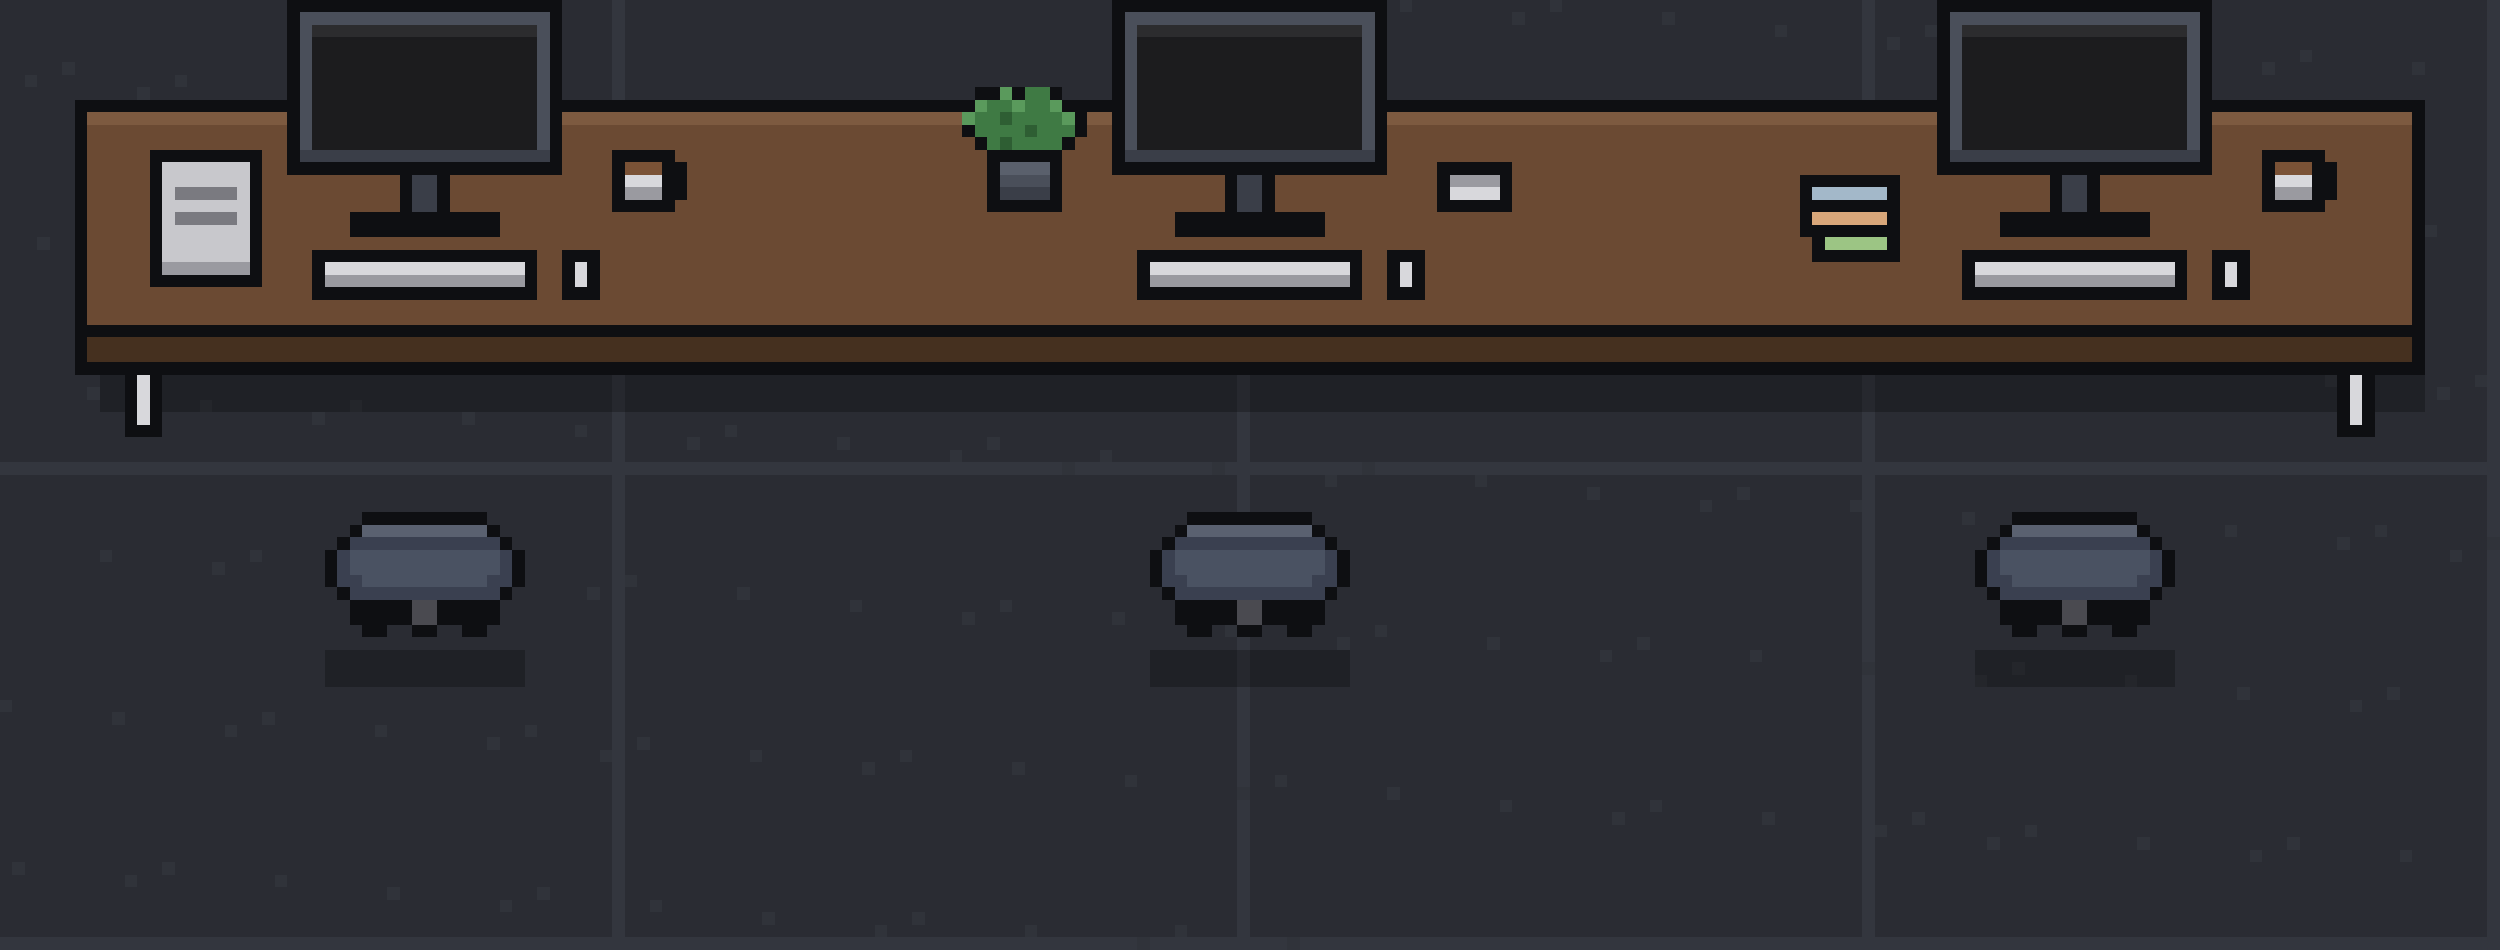
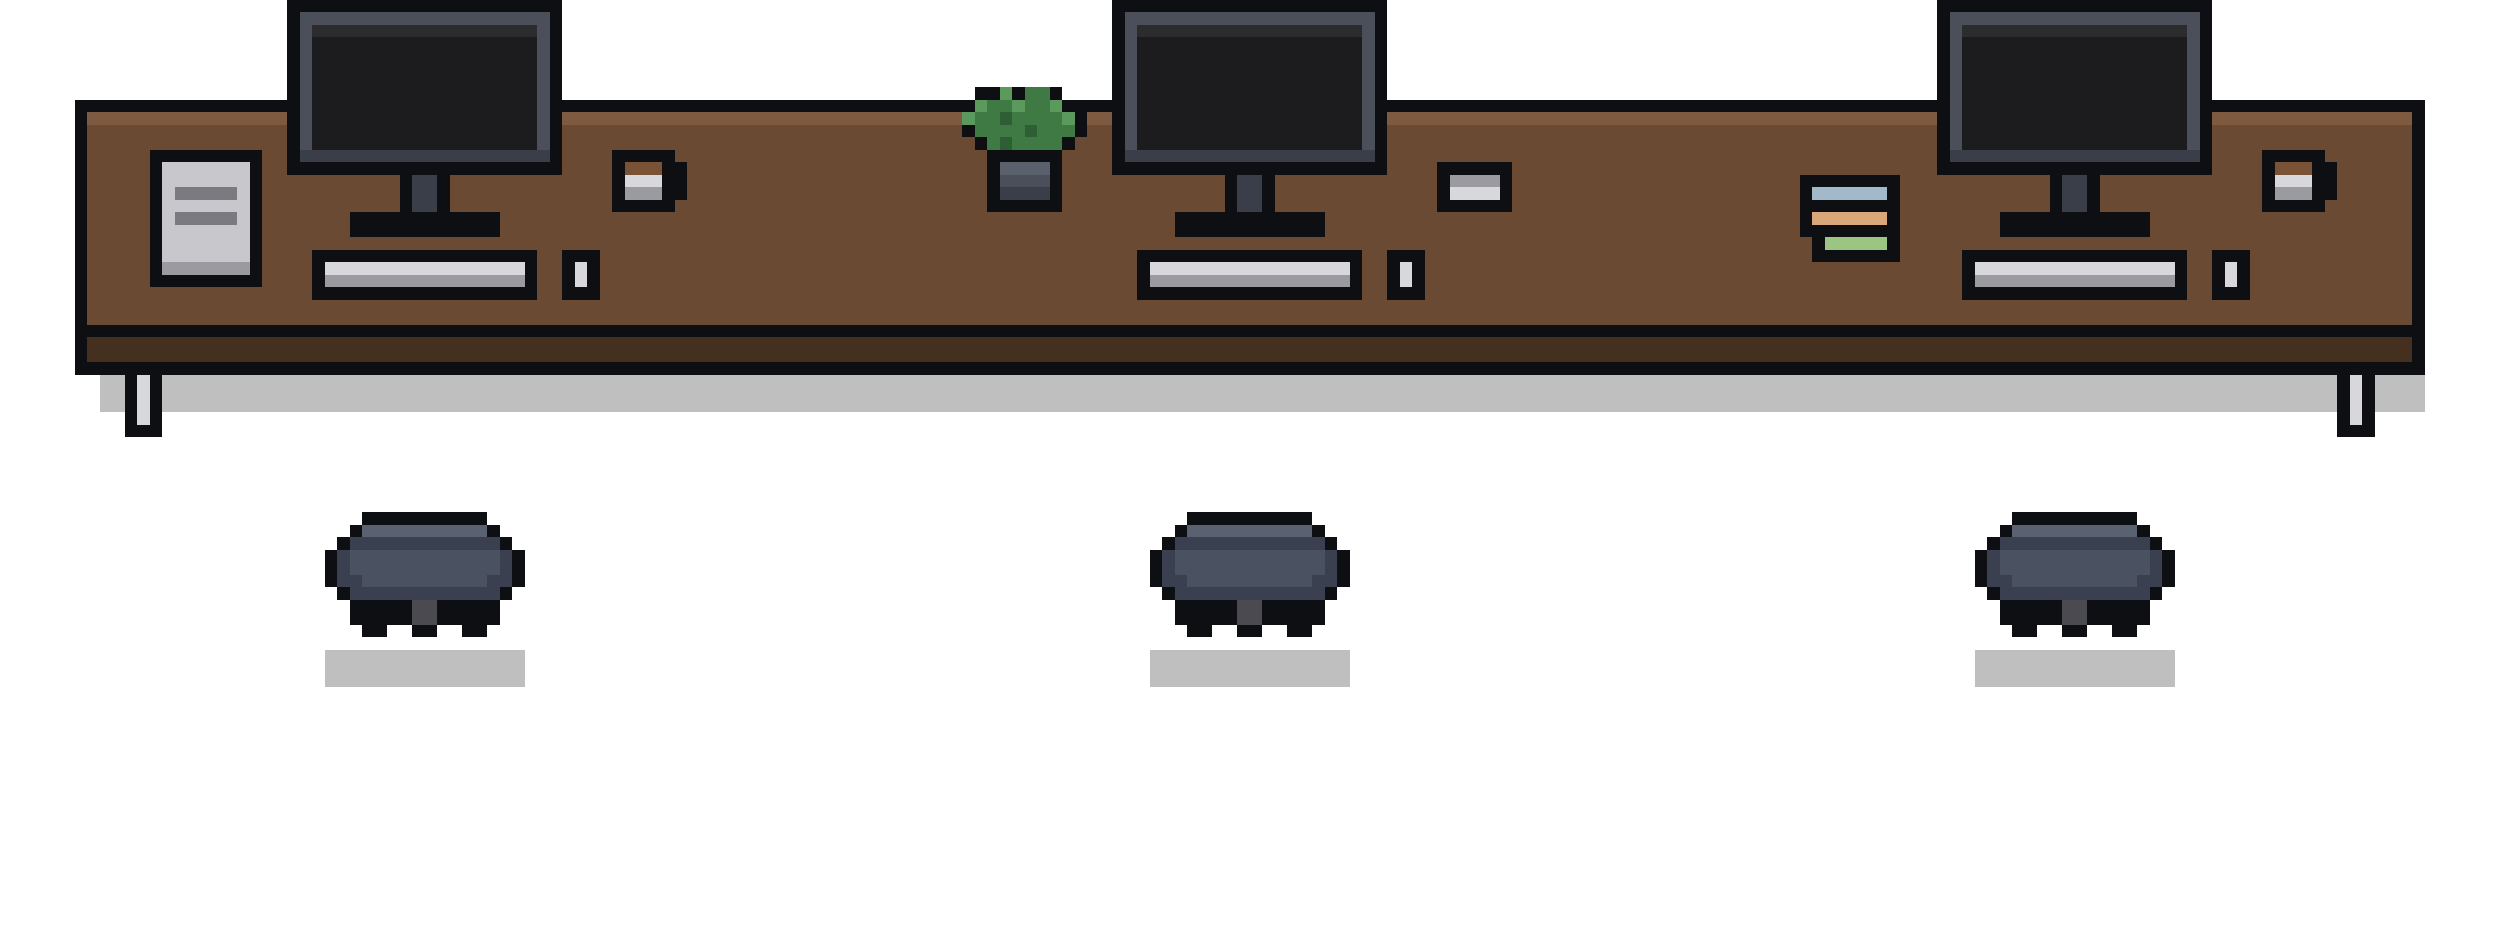
<svg xmlns="http://www.w3.org/2000/svg" viewBox="0 0 200 76" width="400" height="152" shape-rendering="crispEdges">
-   <rect x="0" y="0" width="200" height="76" fill="#2a2c33" />
-   <rect x="0" y="37" width="200" height="1" fill="#33363e" />
-   <rect x="0" y="75" width="200" height="1" fill="#33363e" />
-   <rect x="49" y="0" width="1" height="76" fill="#33363e" />
-   <rect x="99" y="0" width="1" height="76" fill="#33363e" />
-   <rect x="149" y="0" width="1" height="76" fill="#33363e" />
-   <rect x="199" y="0" width="1" height="76" fill="#33363e" />
-   <rect x="11" y="7" width="1" height="1" fill="#30333a" />
-   <rect x="48" y="60" width="1" height="1" fill="#30333a" />
-   <rect x="85" y="37" width="1" height="1" fill="#30333a" />
-   <rect x="122" y="14" width="1" height="1" fill="#30333a" />
-   <rect x="159" y="67" width="1" height="1" fill="#30333a" />
-   <rect x="196" y="44" width="1" height="1" fill="#30333a" />
-   <rect x="33" y="21" width="1" height="1" fill="#30333a" />
-   <rect x="70" y="74" width="1" height="1" fill="#30333a" />
-   <rect x="107" y="51" width="1" height="1" fill="#30333a" />
-   <rect x="144" y="28" width="1" height="1" fill="#30333a" />
-   <rect x="181" y="5" width="1" height="1" fill="#30333a" />
-   <rect x="18" y="58" width="1" height="1" fill="#30333a" />
-   <rect x="55" y="35" width="1" height="1" fill="#30333a" />
-   <rect x="92" y="12" width="1" height="1" fill="#30333a" />
-   <rect x="129" y="65" width="1" height="1" fill="#30333a" />
-   <rect x="166" y="42" width="1" height="1" fill="#30333a" />
-   <rect x="3" y="19" width="1" height="1" fill="#30333a" />
-   <rect x="40" y="72" width="1" height="1" fill="#30333a" />
-   <rect x="77" y="49" width="1" height="1" fill="#30333a" />
-   <rect x="114" y="26" width="1" height="1" fill="#30333a" />
-   <rect x="151" y="3" width="1" height="1" fill="#30333a" />
-   <rect x="188" y="56" width="1" height="1" fill="#30333a" />
-   <rect x="25" y="33" width="1" height="1" fill="#30333a" />
-   <rect x="62" y="10" width="1" height="1" fill="#30333a" />
-   <rect x="99" y="63" width="1" height="1" fill="#30333a" />
-   <rect x="136" y="40" width="1" height="1" fill="#30333a" />
-   <rect x="173" y="17" width="1" height="1" fill="#30333a" />
-   <rect x="10" y="70" width="1" height="1" fill="#30333a" />
-   <rect x="47" y="47" width="1" height="1" fill="#30333a" />
-   <rect x="84" y="24" width="1" height="1" fill="#30333a" />
-   <rect x="121" y="1" width="1" height="1" fill="#30333a" />
-   <rect x="158" y="54" width="1" height="1" fill="#30333a" />
-   <rect x="195" y="31" width="1" height="1" fill="#30333a" />
-   <rect x="32" y="8" width="1" height="1" fill="#30333a" />
-   <rect x="69" y="61" width="1" height="1" fill="#30333a" />
-   <rect x="106" y="38" width="1" height="1" fill="#30333a" />
-   <rect x="143" y="15" width="1" height="1" fill="#30333a" />
-   <rect x="180" y="68" width="1" height="1" fill="#30333a" />
-   <rect x="17" y="45" width="1" height="1" fill="#30333a" />
-   <rect x="54" y="22" width="1" height="1" fill="#30333a" />
-   <rect x="91" y="75" width="1" height="1" fill="#30333a" />
-   <rect x="128" y="52" width="1" height="1" fill="#30333a" />
-   <rect x="165" y="29" width="1" height="1" fill="#30333a" />
-   <rect x="2" y="6" width="1" height="1" fill="#30333a" />
-   <rect x="39" y="59" width="1" height="1" fill="#30333a" />
-   <rect x="76" y="36" width="1" height="1" fill="#30333a" />
-   <rect x="113" y="13" width="1" height="1" fill="#30333a" />
-   <rect x="150" y="66" width="1" height="1" fill="#30333a" />
-   <rect x="187" y="43" width="1" height="1" fill="#30333a" />
-   <rect x="24" y="20" width="1" height="1" fill="#30333a" />
-   <rect x="61" y="73" width="1" height="1" fill="#30333a" />
-   <rect x="98" y="50" width="1" height="1" fill="#30333a" />
-   <rect x="135" y="27" width="1" height="1" fill="#30333a" />
-   <rect x="172" y="4" width="1" height="1" fill="#30333a" />
-   <rect x="9" y="57" width="1" height="1" fill="#30333a" />
-   <rect x="46" y="34" width="1" height="1" fill="#30333a" />
-   <rect x="83" y="11" width="1" height="1" fill="#30333a" />
-   <rect x="120" y="64" width="1" height="1" fill="#30333a" />
-   <rect x="157" y="41" width="1" height="1" fill="#30333a" />
-   <rect x="194" y="18" width="1" height="1" fill="#30333a" />
-   <rect x="31" y="71" width="1" height="1" fill="#30333a" />
-   <rect x="68" y="48" width="1" height="1" fill="#30333a" />
-   <rect x="105" y="25" width="1" height="1" fill="#30333a" />
-   <rect x="142" y="2" width="1" height="1" fill="#30333a" />
-   <rect x="179" y="55" width="1" height="1" fill="#30333a" />
-   <rect x="16" y="32" width="1" height="1" fill="#30333a" />
-   <rect x="53" y="9" width="1" height="1" fill="#30333a" />
-   <rect x="90" y="62" width="1" height="1" fill="#30333a" />
-   <rect x="127" y="39" width="1" height="1" fill="#30333a" />
-   <rect x="164" y="16" width="1" height="1" fill="#30333a" />
-   <rect x="1" y="69" width="1" height="1" fill="#30333a" />
-   <rect x="38" y="46" width="1" height="1" fill="#30333a" />
-   <rect x="75" y="23" width="1" height="1" fill="#30333a" />
-   <rect x="112" y="0" width="1" height="1" fill="#30333a" />
-   <rect x="149" y="53" width="1" height="1" fill="#30333a" />
-   <rect x="186" y="30" width="1" height="1" fill="#30333a" />
-   <rect x="23" y="7" width="1" height="1" fill="#30333a" />
-   <rect x="60" y="60" width="1" height="1" fill="#30333a" />
-   <rect x="97" y="37" width="1" height="1" fill="#30333a" />
-   <rect x="134" y="14" width="1" height="1" fill="#30333a" />
-   <rect x="171" y="67" width="1" height="1" fill="#30333a" />
-   <rect x="8" y="44" width="1" height="1" fill="#30333a" />
-   <rect x="45" y="21" width="1" height="1" fill="#30333a" />
-   <rect x="82" y="74" width="1" height="1" fill="#30333a" />
-   <rect x="119" y="51" width="1" height="1" fill="#30333a" />
-   <rect x="156" y="28" width="1" height="1" fill="#30333a" />
-   <rect x="193" y="5" width="1" height="1" fill="#30333a" />
-   <rect x="30" y="58" width="1" height="1" fill="#30333a" />
-   <rect x="67" y="35" width="1" height="1" fill="#30333a" />
-   <rect x="104" y="12" width="1" height="1" fill="#30333a" />
-   <rect x="141" y="65" width="1" height="1" fill="#30333a" />
-   <rect x="178" y="42" width="1" height="1" fill="#30333a" />
-   <rect x="15" y="19" width="1" height="1" fill="#30333a" />
-   <rect x="52" y="72" width="1" height="1" fill="#30333a" />
-   <rect x="89" y="49" width="1" height="1" fill="#30333a" />
-   <rect x="126" y="26" width="1" height="1" fill="#30333a" />
-   <rect x="163" y="3" width="1" height="1" fill="#30333a" />
-   <rect x="0" y="56" width="1" height="1" fill="#30333a" />
-   <rect x="37" y="33" width="1" height="1" fill="#30333a" />
-   <rect x="74" y="10" width="1" height="1" fill="#30333a" />
-   <rect x="111" y="63" width="1" height="1" fill="#30333a" />
-   <rect x="148" y="40" width="1" height="1" fill="#30333a" />
-   <rect x="185" y="17" width="1" height="1" fill="#30333a" />
-   <rect x="22" y="70" width="1" height="1" fill="#30333a" />
-   <rect x="59" y="47" width="1" height="1" fill="#30333a" />
-   <rect x="96" y="24" width="1" height="1" fill="#30333a" />
-   <rect x="133" y="1" width="1" height="1" fill="#30333a" />
-   <rect x="170" y="54" width="1" height="1" fill="#30333a" />
-   <rect x="7" y="31" width="1" height="1" fill="#30333a" />
-   <rect x="44" y="8" width="1" height="1" fill="#30333a" />
-   <rect x="81" y="61" width="1" height="1" fill="#30333a" />
-   <rect x="118" y="38" width="1" height="1" fill="#30333a" />
-   <rect x="155" y="15" width="1" height="1" fill="#30333a" />
-   <rect x="192" y="68" width="1" height="1" fill="#30333a" />
-   <rect x="29" y="45" width="1" height="1" fill="#30333a" />
-   <rect x="66" y="22" width="1" height="1" fill="#30333a" />
-   <rect x="103" y="75" width="1" height="1" fill="#30333a" />
-   <rect x="140" y="52" width="1" height="1" fill="#30333a" />
-   <rect x="177" y="29" width="1" height="1" fill="#30333a" />
-   <rect x="14" y="6" width="1" height="1" fill="#30333a" />
-   <rect x="51" y="59" width="1" height="1" fill="#30333a" />
-   <rect x="88" y="36" width="1" height="1" fill="#30333a" />
-   <rect x="125" y="13" width="1" height="1" fill="#30333a" />
-   <rect x="162" y="66" width="1" height="1" fill="#30333a" />
-   <rect x="199" y="43" width="1" height="1" fill="#30333a" />
-   <rect x="36" y="20" width="1" height="1" fill="#30333a" />
-   <rect x="73" y="73" width="1" height="1" fill="#30333a" />
-   <rect x="110" y="50" width="1" height="1" fill="#30333a" />
-   <rect x="147" y="27" width="1" height="1" fill="#30333a" />
-   <rect x="184" y="4" width="1" height="1" fill="#30333a" />
-   <rect x="21" y="57" width="1" height="1" fill="#30333a" />
-   <rect x="58" y="34" width="1" height="1" fill="#30333a" />
-   <rect x="95" y="11" width="1" height="1" fill="#30333a" />
-   <rect x="132" y="64" width="1" height="1" fill="#30333a" />
-   <rect x="169" y="41" width="1" height="1" fill="#30333a" />
-   <rect x="6" y="18" width="1" height="1" fill="#30333a" />
-   <rect x="43" y="71" width="1" height="1" fill="#30333a" />
-   <rect x="80" y="48" width="1" height="1" fill="#30333a" />
-   <rect x="117" y="25" width="1" height="1" fill="#30333a" />
-   <rect x="154" y="2" width="1" height="1" fill="#30333a" />
-   <rect x="191" y="55" width="1" height="1" fill="#30333a" />
-   <rect x="28" y="32" width="1" height="1" fill="#30333a" />
-   <rect x="65" y="9" width="1" height="1" fill="#30333a" />
-   <rect x="102" y="62" width="1" height="1" fill="#30333a" />
-   <rect x="139" y="39" width="1" height="1" fill="#30333a" />
-   <rect x="176" y="16" width="1" height="1" fill="#30333a" />
-   <rect x="13" y="69" width="1" height="1" fill="#30333a" />
-   <rect x="50" y="46" width="1" height="1" fill="#30333a" />
-   <rect x="87" y="23" width="1" height="1" fill="#30333a" />
-   <rect x="124" y="0" width="1" height="1" fill="#30333a" />
-   <rect x="161" y="53" width="1" height="1" fill="#30333a" />
-   <rect x="198" y="30" width="1" height="1" fill="#30333a" />
-   <rect x="35" y="7" width="1" height="1" fill="#30333a" />
-   <rect x="72" y="60" width="1" height="1" fill="#30333a" />
-   <rect x="109" y="37" width="1" height="1" fill="#30333a" />
-   <rect x="146" y="14" width="1" height="1" fill="#30333a" />
-   <rect x="183" y="67" width="1" height="1" fill="#30333a" />
-   <rect x="20" y="44" width="1" height="1" fill="#30333a" />
-   <rect x="57" y="21" width="1" height="1" fill="#30333a" />
-   <rect x="94" y="74" width="1" height="1" fill="#30333a" />
-   <rect x="131" y="51" width="1" height="1" fill="#30333a" />
-   <rect x="168" y="28" width="1" height="1" fill="#30333a" />
-   <rect x="5" y="5" width="1" height="1" fill="#30333a" />
-   <rect x="42" y="58" width="1" height="1" fill="#30333a" />
-   <rect x="79" y="35" width="1" height="1" fill="#30333a" />
-   <rect x="116" y="12" width="1" height="1" fill="#30333a" />
-   <rect x="153" y="65" width="1" height="1" fill="#30333a" />
-   <rect x="190" y="42" width="1" height="1" fill="#30333a" />
-   <rect x="27" y="19" width="1" height="1" fill="#30333a" />
  <rect x="8" y="30" width="186" height="3" fill="#00000040" />
  <rect x="6" y="8" width="188" height="20" fill="#0e0f12" />
  <rect x="7" y="9" width="186" height="18" fill="#6b4a33" />
  <rect x="7" y="9" width="186" height="1" fill="#7d5a40" />
  <rect x="6" y="26" width="188" height="4" fill="#0e0f12" />
  <rect x="7" y="27" width="186" height="2" fill="#45301f" />
  <rect x="10" y="29" width="3" height="6" fill="#0e0f12" />
  <rect x="11" y="30" width="1" height="4" fill="#d8d8dc" />
  <rect x="187" y="29" width="3" height="6" fill="#0e0f12" />
  <rect x="188" y="30" width="1" height="4" fill="#d8d8dc" />
  <rect x="23" y="0" width="22" height="14" fill="#0e0f12" />
  <rect x="24" y="1" width="20" height="12" fill="#4a4f5a" />
  <rect x="24" y="12" width="20" height="1" fill="#3a3e48" />
  <rect x="25" y="2" width="18" height="10" fill="#1c1c1e" />
  <rect x="25" y="2" width="18" height="1" fill="#2c2c2e" />
  <rect x="32" y="13" width="4" height="5" fill="#0e0f12" />
  <rect x="33" y="14" width="2" height="3" fill="#3a3e48" />
  <rect x="28" y="17" width="12" height="2" fill="#0e0f12" />
  <rect x="25" y="20" width="18" height="4" fill="#0e0f12" />
  <rect x="26" y="21" width="16" height="2" fill="#d8d8dc" />
  <rect x="26" y="22" width="16" height="1" fill="#9a9aa0" />
  <rect x="45" y="20" width="3" height="4" fill="#0e0f12" />
  <rect x="46" y="21" width="1" height="2" fill="#d8d8dc" />
  <rect x="12" y="12" width="9" height="11" fill="#0e0f12" />
  <rect x="13" y="13" width="7" height="9" fill="#c8c8cc" />
  <rect x="13" y="21" width="7" height="1" fill="#9a9aa0" />
  <rect x="14" y="15" width="5" height="1" fill="#7a7a80" />
  <rect x="14" y="17" width="5" height="1" fill="#7a7a80" />
  <rect x="49" y="12" width="5" height="5" fill="#0e0f12" />
  <rect x="50" y="13" width="3" height="3" fill="#d8d8dc" />
  <rect x="50" y="15" width="3" height="1" fill="#9a9aa0" />
  <rect x="50" y="13" width="3" height="1" fill="#7a5236" />
  <rect x="54" y="13" width="1" height="3" fill="#0e0f12" />
  <rect x="26" y="52" width="16" height="3" fill="#00000040" />
  <rect x="29" y="41" width="1" height="1" fill="#0e0f12" />
  <rect x="30" y="41" width="1" height="1" fill="#0e0f12" />
  <rect x="31" y="41" width="1" height="1" fill="#0e0f12" />
  <rect x="32" y="41" width="1" height="1" fill="#0e0f12" />
  <rect x="33" y="41" width="1" height="1" fill="#0e0f12" />
  <rect x="34" y="41" width="1" height="1" fill="#0e0f12" />
  <rect x="35" y="41" width="1" height="1" fill="#0e0f12" />
  <rect x="36" y="41" width="1" height="1" fill="#0e0f12" />
  <rect x="37" y="41" width="1" height="1" fill="#0e0f12" />
  <rect x="38" y="41" width="1" height="1" fill="#0e0f12" />
  <rect x="28" y="42" width="1" height="1" fill="#0e0f12" />
  <rect x="29" y="42" width="1" height="1" fill="#5a6170" />
  <rect x="30" y="42" width="1" height="1" fill="#5a6170" />
  <rect x="31" y="42" width="1" height="1" fill="#5a6170" />
  <rect x="32" y="42" width="1" height="1" fill="#5a6170" />
  <rect x="33" y="42" width="1" height="1" fill="#5a6170" />
  <rect x="34" y="42" width="1" height="1" fill="#5a6170" />
  <rect x="35" y="42" width="1" height="1" fill="#5a6170" />
  <rect x="36" y="42" width="1" height="1" fill="#5a6170" />
  <rect x="37" y="42" width="1" height="1" fill="#5a6170" />
  <rect x="38" y="42" width="1" height="1" fill="#5a6170" />
  <rect x="39" y="42" width="1" height="1" fill="#0e0f12" />
  <rect x="27" y="43" width="1" height="1" fill="#0e0f12" />
  <rect x="28" y="43" width="1" height="1" fill="#3a4050" />
  <rect x="29" y="43" width="1" height="1" fill="#3a4050" />
  <rect x="30" y="43" width="1" height="1" fill="#3a4050" />
  <rect x="31" y="43" width="1" height="1" fill="#3a4050" />
  <rect x="32" y="43" width="1" height="1" fill="#3a4050" />
  <rect x="33" y="43" width="1" height="1" fill="#3a4050" />
  <rect x="34" y="43" width="1" height="1" fill="#3a4050" />
  <rect x="35" y="43" width="1" height="1" fill="#3a4050" />
  <rect x="36" y="43" width="1" height="1" fill="#3a4050" />
  <rect x="37" y="43" width="1" height="1" fill="#3a4050" />
  <rect x="38" y="43" width="1" height="1" fill="#3a4050" />
  <rect x="39" y="43" width="1" height="1" fill="#3a4050" />
  <rect x="40" y="43" width="1" height="1" fill="#0e0f12" />
  <rect x="26" y="44" width="1" height="1" fill="#0e0f12" />
  <rect x="27" y="44" width="1" height="1" fill="#3a4050" />
  <rect x="28" y="44" width="1" height="1" fill="#4a5262" />
  <rect x="29" y="44" width="1" height="1" fill="#4a5262" />
  <rect x="30" y="44" width="1" height="1" fill="#4a5262" />
  <rect x="31" y="44" width="1" height="1" fill="#4a5262" />
  <rect x="32" y="44" width="1" height="1" fill="#4a5262" />
  <rect x="33" y="44" width="1" height="1" fill="#4a5262" />
  <rect x="34" y="44" width="1" height="1" fill="#4a5262" />
  <rect x="35" y="44" width="1" height="1" fill="#4a5262" />
  <rect x="36" y="44" width="1" height="1" fill="#4a5262" />
  <rect x="37" y="44" width="1" height="1" fill="#4a5262" />
  <rect x="38" y="44" width="1" height="1" fill="#4a5262" />
  <rect x="39" y="44" width="1" height="1" fill="#4a5262" />
  <rect x="40" y="44" width="1" height="1" fill="#3a4050" />
  <rect x="41" y="44" width="1" height="1" fill="#0e0f12" />
  <rect x="26" y="45" width="1" height="1" fill="#0e0f12" />
  <rect x="27" y="45" width="1" height="1" fill="#3a4050" />
  <rect x="28" y="45" width="1" height="1" fill="#4a5262" />
  <rect x="29" y="45" width="1" height="1" fill="#4a5262" />
  <rect x="30" y="45" width="1" height="1" fill="#4a5262" />
  <rect x="31" y="45" width="1" height="1" fill="#4a5262" />
  <rect x="32" y="45" width="1" height="1" fill="#4a5262" />
  <rect x="33" y="45" width="1" height="1" fill="#4a5262" />
  <rect x="34" y="45" width="1" height="1" fill="#4a5262" />
  <rect x="35" y="45" width="1" height="1" fill="#4a5262" />
  <rect x="36" y="45" width="1" height="1" fill="#4a5262" />
  <rect x="37" y="45" width="1" height="1" fill="#4a5262" />
  <rect x="38" y="45" width="1" height="1" fill="#4a5262" />
  <rect x="39" y="45" width="1" height="1" fill="#4a5262" />
  <rect x="40" y="45" width="1" height="1" fill="#3a4050" />
  <rect x="41" y="45" width="1" height="1" fill="#0e0f12" />
  <rect x="26" y="46" width="1" height="1" fill="#0e0f12" />
  <rect x="27" y="46" width="1" height="1" fill="#3a4050" />
  <rect x="28" y="46" width="1" height="1" fill="#3a4050" />
  <rect x="29" y="46" width="1" height="1" fill="#4a5262" />
  <rect x="30" y="46" width="1" height="1" fill="#4a5262" />
  <rect x="31" y="46" width="1" height="1" fill="#4a5262" />
  <rect x="32" y="46" width="1" height="1" fill="#4a5262" />
  <rect x="33" y="46" width="1" height="1" fill="#4a5262" />
  <rect x="34" y="46" width="1" height="1" fill="#4a5262" />
  <rect x="35" y="46" width="1" height="1" fill="#4a5262" />
  <rect x="36" y="46" width="1" height="1" fill="#4a5262" />
  <rect x="37" y="46" width="1" height="1" fill="#4a5262" />
  <rect x="38" y="46" width="1" height="1" fill="#4a5262" />
  <rect x="39" y="46" width="1" height="1" fill="#3a4050" />
  <rect x="40" y="46" width="1" height="1" fill="#3a4050" />
  <rect x="41" y="46" width="1" height="1" fill="#0e0f12" />
  <rect x="27" y="47" width="1" height="1" fill="#0e0f12" />
  <rect x="28" y="47" width="1" height="1" fill="#3a4050" />
  <rect x="29" y="47" width="1" height="1" fill="#3a4050" />
  <rect x="30" y="47" width="1" height="1" fill="#3a4050" />
  <rect x="31" y="47" width="1" height="1" fill="#3a4050" />
  <rect x="32" y="47" width="1" height="1" fill="#3a4050" />
  <rect x="33" y="47" width="1" height="1" fill="#3a4050" />
  <rect x="34" y="47" width="1" height="1" fill="#3a4050" />
  <rect x="35" y="47" width="1" height="1" fill="#3a4050" />
  <rect x="36" y="47" width="1" height="1" fill="#3a4050" />
  <rect x="37" y="47" width="1" height="1" fill="#3a4050" />
  <rect x="38" y="47" width="1" height="1" fill="#3a4050" />
  <rect x="39" y="47" width="1" height="1" fill="#3a4050" />
  <rect x="40" y="47" width="1" height="1" fill="#0e0f12" />
  <rect x="28" y="48" width="1" height="1" fill="#0e0f12" />
  <rect x="29" y="48" width="1" height="1" fill="#0e0f12" />
  <rect x="30" y="48" width="1" height="1" fill="#0e0f12" />
  <rect x="31" y="48" width="1" height="1" fill="#0e0f12" />
  <rect x="32" y="48" width="1" height="1" fill="#0e0f12" />
  <rect x="33" y="48" width="1" height="1" fill="#4a4a50" />
  <rect x="34" y="48" width="1" height="1" fill="#4a4a50" />
  <rect x="35" y="48" width="1" height="1" fill="#0e0f12" />
  <rect x="36" y="48" width="1" height="1" fill="#0e0f12" />
  <rect x="37" y="48" width="1" height="1" fill="#0e0f12" />
  <rect x="38" y="48" width="1" height="1" fill="#0e0f12" />
  <rect x="39" y="48" width="1" height="1" fill="#0e0f12" />
  <rect x="28" y="49" width="1" height="1" fill="#0e0f12" />
  <rect x="29" y="49" width="1" height="1" fill="#0e0f12" />
  <rect x="30" y="49" width="1" height="1" fill="#0e0f12" />
  <rect x="31" y="49" width="1" height="1" fill="#0e0f12" />
  <rect x="32" y="49" width="1" height="1" fill="#0e0f12" />
  <rect x="33" y="49" width="1" height="1" fill="#4a4a50" />
  <rect x="34" y="49" width="1" height="1" fill="#4a4a50" />
  <rect x="35" y="49" width="1" height="1" fill="#0e0f12" />
  <rect x="36" y="49" width="1" height="1" fill="#0e0f12" />
  <rect x="37" y="49" width="1" height="1" fill="#0e0f12" />
  <rect x="38" y="49" width="1" height="1" fill="#0e0f12" />
  <rect x="39" y="49" width="1" height="1" fill="#0e0f12" />
  <rect x="29" y="50" width="1" height="1" fill="#0e0f12" />
  <rect x="30" y="50" width="1" height="1" fill="#0e0f12" />
  <rect x="33" y="50" width="1" height="1" fill="#0e0f12" />
  <rect x="34" y="50" width="1" height="1" fill="#0e0f12" />
  <rect x="37" y="50" width="1" height="1" fill="#0e0f12" />
  <rect x="38" y="50" width="1" height="1" fill="#0e0f12" />
  <rect x="89" y="0" width="22" height="14" fill="#0e0f12" />
  <rect x="90" y="1" width="20" height="12" fill="#4a4f5a" />
  <rect x="90" y="12" width="20" height="1" fill="#3a3e48" />
  <rect x="91" y="2" width="18" height="10" fill="#1c1c1e" />
  <rect x="91" y="2" width="18" height="1" fill="#2c2c2e" />
  <rect x="98" y="13" width="4" height="5" fill="#0e0f12" />
  <rect x="99" y="14" width="2" height="3" fill="#3a3e48" />
  <rect x="94" y="17" width="12" height="2" fill="#0e0f12" />
  <rect x="91" y="20" width="18" height="4" fill="#0e0f12" />
  <rect x="92" y="21" width="16" height="2" fill="#d8d8dc" />
  <rect x="92" y="22" width="16" height="1" fill="#9a9aa0" />
  <rect x="111" y="20" width="3" height="4" fill="#0e0f12" />
  <rect x="112" y="21" width="1" height="2" fill="#d8d8dc" />
  <rect x="78" y="7" width="1" height="1" fill="#0e0f12" />
  <rect x="79" y="7" width="1" height="1" fill="#0e0f12" />
  <rect x="80" y="7" width="1" height="1" fill="#5a9a5c" />
  <rect x="81" y="7" width="1" height="1" fill="#0e0f12" />
  <rect x="82" y="7" width="1" height="1" fill="#3f7a44" />
  <rect x="83" y="7" width="1" height="1" fill="#3f7a44" />
  <rect x="84" y="7" width="1" height="1" fill="#0e0f12" />
  <rect x="77" y="8" width="1" height="1" fill="#0e0f12" />
  <rect x="78" y="8" width="1" height="1" fill="#5a9a5c" />
  <rect x="79" y="8" width="1" height="1" fill="#3f7a44" />
  <rect x="80" y="8" width="1" height="1" fill="#3f7a44" />
  <rect x="81" y="8" width="1" height="1" fill="#5a9a5c" />
  <rect x="82" y="8" width="1" height="1" fill="#3f7a44" />
  <rect x="83" y="8" width="1" height="1" fill="#3f7a44" />
  <rect x="84" y="8" width="1" height="1" fill="#5a9a5c" />
  <rect x="85" y="8" width="1" height="1" fill="#0e0f12" />
  <rect x="77" y="9" width="1" height="1" fill="#5a9a5c" />
  <rect x="78" y="9" width="1" height="1" fill="#3f7a44" />
  <rect x="79" y="9" width="1" height="1" fill="#3f7a44" />
  <rect x="80" y="9" width="1" height="1" fill="#2e5e33" />
  <rect x="81" y="9" width="1" height="1" fill="#3f7a44" />
  <rect x="82" y="9" width="1" height="1" fill="#3f7a44" />
  <rect x="83" y="9" width="1" height="1" fill="#3f7a44" />
  <rect x="84" y="9" width="1" height="1" fill="#3f7a44" />
  <rect x="85" y="9" width="1" height="1" fill="#5a9a5c" />
  <rect x="86" y="9" width="1" height="1" fill="#0e0f12" />
  <rect x="77" y="10" width="1" height="1" fill="#0e0f12" />
  <rect x="78" y="10" width="1" height="1" fill="#3f7a44" />
  <rect x="79" y="10" width="1" height="1" fill="#3f7a44" />
  <rect x="80" y="10" width="1" height="1" fill="#3f7a44" />
  <rect x="81" y="10" width="1" height="1" fill="#3f7a44" />
  <rect x="82" y="10" width="1" height="1" fill="#2e5e33" />
  <rect x="83" y="10" width="1" height="1" fill="#3f7a44" />
  <rect x="84" y="10" width="1" height="1" fill="#3f7a44" />
  <rect x="85" y="10" width="1" height="1" fill="#3f7a44" />
  <rect x="86" y="10" width="1" height="1" fill="#0e0f12" />
  <rect x="78" y="11" width="1" height="1" fill="#0e0f12" />
  <rect x="79" y="11" width="1" height="1" fill="#3f7a44" />
  <rect x="80" y="11" width="1" height="1" fill="#2e5e33" />
  <rect x="81" y="11" width="1" height="1" fill="#3f7a44" />
  <rect x="82" y="11" width="1" height="1" fill="#3f7a44" />
  <rect x="83" y="11" width="1" height="1" fill="#3f7a44" />
  <rect x="84" y="11" width="1" height="1" fill="#3f7a44" />
  <rect x="85" y="11" width="1" height="1" fill="#0e0f12" />
  <rect x="79" y="12" width="1" height="1" fill="#0e0f12" />
  <rect x="80" y="12" width="1" height="1" fill="#3f7a44" />
  <rect x="81" y="12" width="1" height="1" fill="#3f7a44" />
  <rect x="82" y="12" width="1" height="1" fill="#3f7a44" />
  <rect x="83" y="12" width="1" height="1" fill="#0e0f12" />
  <rect x="84" y="12" width="1" height="1" fill="#0e0f12" />
  <rect x="79" y="12" width="6" height="5" fill="#0e0f12" />
  <rect x="80" y="13" width="4" height="3" fill="#4a4f5a" />
  <rect x="80" y="13" width="4" height="1" fill="#5a606c" />
  <rect x="80" y="15" width="4" height="1" fill="#3a3e48" />
  <rect x="115" y="13" width="6" height="4" fill="#0e0f12" />
  <rect x="116" y="14" width="4" height="2" fill="#d8d8dc" />
  <rect x="116" y="14" width="4" height="1" fill="#9a9aa0" />
  <rect x="92" y="52" width="16" height="3" fill="#00000040" />
  <rect x="95" y="41" width="1" height="1" fill="#0e0f12" />
  <rect x="96" y="41" width="1" height="1" fill="#0e0f12" />
  <rect x="97" y="41" width="1" height="1" fill="#0e0f12" />
  <rect x="98" y="41" width="1" height="1" fill="#0e0f12" />
  <rect x="99" y="41" width="1" height="1" fill="#0e0f12" />
  <rect x="100" y="41" width="1" height="1" fill="#0e0f12" />
  <rect x="101" y="41" width="1" height="1" fill="#0e0f12" />
  <rect x="102" y="41" width="1" height="1" fill="#0e0f12" />
  <rect x="103" y="41" width="1" height="1" fill="#0e0f12" />
  <rect x="104" y="41" width="1" height="1" fill="#0e0f12" />
  <rect x="94" y="42" width="1" height="1" fill="#0e0f12" />
  <rect x="95" y="42" width="1" height="1" fill="#5a6170" />
  <rect x="96" y="42" width="1" height="1" fill="#5a6170" />
  <rect x="97" y="42" width="1" height="1" fill="#5a6170" />
  <rect x="98" y="42" width="1" height="1" fill="#5a6170" />
  <rect x="99" y="42" width="1" height="1" fill="#5a6170" />
  <rect x="100" y="42" width="1" height="1" fill="#5a6170" />
  <rect x="101" y="42" width="1" height="1" fill="#5a6170" />
  <rect x="102" y="42" width="1" height="1" fill="#5a6170" />
  <rect x="103" y="42" width="1" height="1" fill="#5a6170" />
  <rect x="104" y="42" width="1" height="1" fill="#5a6170" />
  <rect x="105" y="42" width="1" height="1" fill="#0e0f12" />
  <rect x="93" y="43" width="1" height="1" fill="#0e0f12" />
  <rect x="94" y="43" width="1" height="1" fill="#3a4050" />
  <rect x="95" y="43" width="1" height="1" fill="#3a4050" />
  <rect x="96" y="43" width="1" height="1" fill="#3a4050" />
  <rect x="97" y="43" width="1" height="1" fill="#3a4050" />
  <rect x="98" y="43" width="1" height="1" fill="#3a4050" />
  <rect x="99" y="43" width="1" height="1" fill="#3a4050" />
  <rect x="100" y="43" width="1" height="1" fill="#3a4050" />
  <rect x="101" y="43" width="1" height="1" fill="#3a4050" />
  <rect x="102" y="43" width="1" height="1" fill="#3a4050" />
  <rect x="103" y="43" width="1" height="1" fill="#3a4050" />
  <rect x="104" y="43" width="1" height="1" fill="#3a4050" />
  <rect x="105" y="43" width="1" height="1" fill="#3a4050" />
  <rect x="106" y="43" width="1" height="1" fill="#0e0f12" />
  <rect x="92" y="44" width="1" height="1" fill="#0e0f12" />
  <rect x="93" y="44" width="1" height="1" fill="#3a4050" />
  <rect x="94" y="44" width="1" height="1" fill="#4a5262" />
  <rect x="95" y="44" width="1" height="1" fill="#4a5262" />
  <rect x="96" y="44" width="1" height="1" fill="#4a5262" />
  <rect x="97" y="44" width="1" height="1" fill="#4a5262" />
  <rect x="98" y="44" width="1" height="1" fill="#4a5262" />
  <rect x="99" y="44" width="1" height="1" fill="#4a5262" />
  <rect x="100" y="44" width="1" height="1" fill="#4a5262" />
  <rect x="101" y="44" width="1" height="1" fill="#4a5262" />
  <rect x="102" y="44" width="1" height="1" fill="#4a5262" />
  <rect x="103" y="44" width="1" height="1" fill="#4a5262" />
  <rect x="104" y="44" width="1" height="1" fill="#4a5262" />
  <rect x="105" y="44" width="1" height="1" fill="#4a5262" />
  <rect x="106" y="44" width="1" height="1" fill="#3a4050" />
  <rect x="107" y="44" width="1" height="1" fill="#0e0f12" />
  <rect x="92" y="45" width="1" height="1" fill="#0e0f12" />
  <rect x="93" y="45" width="1" height="1" fill="#3a4050" />
  <rect x="94" y="45" width="1" height="1" fill="#4a5262" />
  <rect x="95" y="45" width="1" height="1" fill="#4a5262" />
  <rect x="96" y="45" width="1" height="1" fill="#4a5262" />
  <rect x="97" y="45" width="1" height="1" fill="#4a5262" />
  <rect x="98" y="45" width="1" height="1" fill="#4a5262" />
  <rect x="99" y="45" width="1" height="1" fill="#4a5262" />
  <rect x="100" y="45" width="1" height="1" fill="#4a5262" />
  <rect x="101" y="45" width="1" height="1" fill="#4a5262" />
  <rect x="102" y="45" width="1" height="1" fill="#4a5262" />
  <rect x="103" y="45" width="1" height="1" fill="#4a5262" />
  <rect x="104" y="45" width="1" height="1" fill="#4a5262" />
  <rect x="105" y="45" width="1" height="1" fill="#4a5262" />
  <rect x="106" y="45" width="1" height="1" fill="#3a4050" />
  <rect x="107" y="45" width="1" height="1" fill="#0e0f12" />
  <rect x="92" y="46" width="1" height="1" fill="#0e0f12" />
  <rect x="93" y="46" width="1" height="1" fill="#3a4050" />
  <rect x="94" y="46" width="1" height="1" fill="#3a4050" />
  <rect x="95" y="46" width="1" height="1" fill="#4a5262" />
  <rect x="96" y="46" width="1" height="1" fill="#4a5262" />
  <rect x="97" y="46" width="1" height="1" fill="#4a5262" />
  <rect x="98" y="46" width="1" height="1" fill="#4a5262" />
  <rect x="99" y="46" width="1" height="1" fill="#4a5262" />
  <rect x="100" y="46" width="1" height="1" fill="#4a5262" />
  <rect x="101" y="46" width="1" height="1" fill="#4a5262" />
  <rect x="102" y="46" width="1" height="1" fill="#4a5262" />
  <rect x="103" y="46" width="1" height="1" fill="#4a5262" />
  <rect x="104" y="46" width="1" height="1" fill="#4a5262" />
  <rect x="105" y="46" width="1" height="1" fill="#3a4050" />
  <rect x="106" y="46" width="1" height="1" fill="#3a4050" />
  <rect x="107" y="46" width="1" height="1" fill="#0e0f12" />
  <rect x="93" y="47" width="1" height="1" fill="#0e0f12" />
  <rect x="94" y="47" width="1" height="1" fill="#3a4050" />
  <rect x="95" y="47" width="1" height="1" fill="#3a4050" />
  <rect x="96" y="47" width="1" height="1" fill="#3a4050" />
  <rect x="97" y="47" width="1" height="1" fill="#3a4050" />
  <rect x="98" y="47" width="1" height="1" fill="#3a4050" />
  <rect x="99" y="47" width="1" height="1" fill="#3a4050" />
  <rect x="100" y="47" width="1" height="1" fill="#3a4050" />
  <rect x="101" y="47" width="1" height="1" fill="#3a4050" />
  <rect x="102" y="47" width="1" height="1" fill="#3a4050" />
  <rect x="103" y="47" width="1" height="1" fill="#3a4050" />
  <rect x="104" y="47" width="1" height="1" fill="#3a4050" />
  <rect x="105" y="47" width="1" height="1" fill="#3a4050" />
  <rect x="106" y="47" width="1" height="1" fill="#0e0f12" />
  <rect x="94" y="48" width="1" height="1" fill="#0e0f12" />
  <rect x="95" y="48" width="1" height="1" fill="#0e0f12" />
  <rect x="96" y="48" width="1" height="1" fill="#0e0f12" />
  <rect x="97" y="48" width="1" height="1" fill="#0e0f12" />
  <rect x="98" y="48" width="1" height="1" fill="#0e0f12" />
  <rect x="99" y="48" width="1" height="1" fill="#4a4a50" />
  <rect x="100" y="48" width="1" height="1" fill="#4a4a50" />
  <rect x="101" y="48" width="1" height="1" fill="#0e0f12" />
  <rect x="102" y="48" width="1" height="1" fill="#0e0f12" />
  <rect x="103" y="48" width="1" height="1" fill="#0e0f12" />
  <rect x="104" y="48" width="1" height="1" fill="#0e0f12" />
  <rect x="105" y="48" width="1" height="1" fill="#0e0f12" />
  <rect x="94" y="49" width="1" height="1" fill="#0e0f12" />
  <rect x="95" y="49" width="1" height="1" fill="#0e0f12" />
  <rect x="96" y="49" width="1" height="1" fill="#0e0f12" />
  <rect x="97" y="49" width="1" height="1" fill="#0e0f12" />
  <rect x="98" y="49" width="1" height="1" fill="#0e0f12" />
  <rect x="99" y="49" width="1" height="1" fill="#4a4a50" />
  <rect x="100" y="49" width="1" height="1" fill="#4a4a50" />
  <rect x="101" y="49" width="1" height="1" fill="#0e0f12" />
  <rect x="102" y="49" width="1" height="1" fill="#0e0f12" />
  <rect x="103" y="49" width="1" height="1" fill="#0e0f12" />
  <rect x="104" y="49" width="1" height="1" fill="#0e0f12" />
  <rect x="105" y="49" width="1" height="1" fill="#0e0f12" />
  <rect x="95" y="50" width="1" height="1" fill="#0e0f12" />
  <rect x="96" y="50" width="1" height="1" fill="#0e0f12" />
  <rect x="99" y="50" width="1" height="1" fill="#0e0f12" />
  <rect x="100" y="50" width="1" height="1" fill="#0e0f12" />
  <rect x="103" y="50" width="1" height="1" fill="#0e0f12" />
  <rect x="104" y="50" width="1" height="1" fill="#0e0f12" />
  <rect x="155" y="0" width="22" height="14" fill="#0e0f12" />
  <rect x="156" y="1" width="20" height="12" fill="#4a4f5a" />
  <rect x="156" y="12" width="20" height="1" fill="#3a3e48" />
  <rect x="157" y="2" width="18" height="10" fill="#1c1c1e" />
  <rect x="157" y="2" width="18" height="1" fill="#2c2c2e" />
  <rect x="164" y="13" width="4" height="5" fill="#0e0f12" />
  <rect x="165" y="14" width="2" height="3" fill="#3a3e48" />
  <rect x="160" y="17" width="12" height="2" fill="#0e0f12" />
  <rect x="157" y="20" width="18" height="4" fill="#0e0f12" />
  <rect x="158" y="21" width="16" height="2" fill="#d8d8dc" />
  <rect x="158" y="22" width="16" height="1" fill="#9a9aa0" />
  <rect x="177" y="20" width="3" height="4" fill="#0e0f12" />
  <rect x="178" y="21" width="1" height="2" fill="#d8d8dc" />
  <rect x="144" y="14" width="8" height="3" fill="#0e0f12" />
  <rect x="145" y="15" width="6" height="1" fill="#a3b8c9" />
  <rect x="144" y="16" width="8" height="3" fill="#0e0f12" />
  <rect x="145" y="17" width="6" height="1" fill="#d9a77a" />
  <rect x="145" y="18" width="7" height="3" fill="#0e0f12" />
  <rect x="146" y="19" width="5" height="1" fill="#9cc584" />
  <rect x="181" y="12" width="5" height="5" fill="#0e0f12" />
  <rect x="182" y="13" width="3" height="3" fill="#d8d8dc" />
  <rect x="182" y="15" width="3" height="1" fill="#9a9aa0" />
  <rect x="182" y="13" width="3" height="1" fill="#7a5236" />
  <rect x="186" y="13" width="1" height="3" fill="#0e0f12" />
  <rect x="158" y="52" width="16" height="3" fill="#00000040" />
  <rect x="161" y="41" width="1" height="1" fill="#0e0f12" />
  <rect x="162" y="41" width="1" height="1" fill="#0e0f12" />
  <rect x="163" y="41" width="1" height="1" fill="#0e0f12" />
  <rect x="164" y="41" width="1" height="1" fill="#0e0f12" />
  <rect x="165" y="41" width="1" height="1" fill="#0e0f12" />
  <rect x="166" y="41" width="1" height="1" fill="#0e0f12" />
  <rect x="167" y="41" width="1" height="1" fill="#0e0f12" />
  <rect x="168" y="41" width="1" height="1" fill="#0e0f12" />
  <rect x="169" y="41" width="1" height="1" fill="#0e0f12" />
  <rect x="170" y="41" width="1" height="1" fill="#0e0f12" />
  <rect x="160" y="42" width="1" height="1" fill="#0e0f12" />
  <rect x="161" y="42" width="1" height="1" fill="#5a6170" />
  <rect x="162" y="42" width="1" height="1" fill="#5a6170" />
  <rect x="163" y="42" width="1" height="1" fill="#5a6170" />
  <rect x="164" y="42" width="1" height="1" fill="#5a6170" />
  <rect x="165" y="42" width="1" height="1" fill="#5a6170" />
  <rect x="166" y="42" width="1" height="1" fill="#5a6170" />
  <rect x="167" y="42" width="1" height="1" fill="#5a6170" />
  <rect x="168" y="42" width="1" height="1" fill="#5a6170" />
  <rect x="169" y="42" width="1" height="1" fill="#5a6170" />
  <rect x="170" y="42" width="1" height="1" fill="#5a6170" />
  <rect x="171" y="42" width="1" height="1" fill="#0e0f12" />
  <rect x="159" y="43" width="1" height="1" fill="#0e0f12" />
  <rect x="160" y="43" width="1" height="1" fill="#3a4050" />
  <rect x="161" y="43" width="1" height="1" fill="#3a4050" />
  <rect x="162" y="43" width="1" height="1" fill="#3a4050" />
  <rect x="163" y="43" width="1" height="1" fill="#3a4050" />
  <rect x="164" y="43" width="1" height="1" fill="#3a4050" />
  <rect x="165" y="43" width="1" height="1" fill="#3a4050" />
  <rect x="166" y="43" width="1" height="1" fill="#3a4050" />
  <rect x="167" y="43" width="1" height="1" fill="#3a4050" />
  <rect x="168" y="43" width="1" height="1" fill="#3a4050" />
  <rect x="169" y="43" width="1" height="1" fill="#3a4050" />
  <rect x="170" y="43" width="1" height="1" fill="#3a4050" />
  <rect x="171" y="43" width="1" height="1" fill="#3a4050" />
  <rect x="172" y="43" width="1" height="1" fill="#0e0f12" />
  <rect x="158" y="44" width="1" height="1" fill="#0e0f12" />
  <rect x="159" y="44" width="1" height="1" fill="#3a4050" />
  <rect x="160" y="44" width="1" height="1" fill="#4a5262" />
  <rect x="161" y="44" width="1" height="1" fill="#4a5262" />
  <rect x="162" y="44" width="1" height="1" fill="#4a5262" />
  <rect x="163" y="44" width="1" height="1" fill="#4a5262" />
  <rect x="164" y="44" width="1" height="1" fill="#4a5262" />
  <rect x="165" y="44" width="1" height="1" fill="#4a5262" />
  <rect x="166" y="44" width="1" height="1" fill="#4a5262" />
  <rect x="167" y="44" width="1" height="1" fill="#4a5262" />
  <rect x="168" y="44" width="1" height="1" fill="#4a5262" />
  <rect x="169" y="44" width="1" height="1" fill="#4a5262" />
  <rect x="170" y="44" width="1" height="1" fill="#4a5262" />
  <rect x="171" y="44" width="1" height="1" fill="#4a5262" />
  <rect x="172" y="44" width="1" height="1" fill="#3a4050" />
  <rect x="173" y="44" width="1" height="1" fill="#0e0f12" />
  <rect x="158" y="45" width="1" height="1" fill="#0e0f12" />
  <rect x="159" y="45" width="1" height="1" fill="#3a4050" />
  <rect x="160" y="45" width="1" height="1" fill="#4a5262" />
  <rect x="161" y="45" width="1" height="1" fill="#4a5262" />
  <rect x="162" y="45" width="1" height="1" fill="#4a5262" />
  <rect x="163" y="45" width="1" height="1" fill="#4a5262" />
  <rect x="164" y="45" width="1" height="1" fill="#4a5262" />
  <rect x="165" y="45" width="1" height="1" fill="#4a5262" />
  <rect x="166" y="45" width="1" height="1" fill="#4a5262" />
  <rect x="167" y="45" width="1" height="1" fill="#4a5262" />
  <rect x="168" y="45" width="1" height="1" fill="#4a5262" />
  <rect x="169" y="45" width="1" height="1" fill="#4a5262" />
  <rect x="170" y="45" width="1" height="1" fill="#4a5262" />
  <rect x="171" y="45" width="1" height="1" fill="#4a5262" />
  <rect x="172" y="45" width="1" height="1" fill="#3a4050" />
  <rect x="173" y="45" width="1" height="1" fill="#0e0f12" />
  <rect x="158" y="46" width="1" height="1" fill="#0e0f12" />
  <rect x="159" y="46" width="1" height="1" fill="#3a4050" />
  <rect x="160" y="46" width="1" height="1" fill="#3a4050" />
  <rect x="161" y="46" width="1" height="1" fill="#4a5262" />
  <rect x="162" y="46" width="1" height="1" fill="#4a5262" />
  <rect x="163" y="46" width="1" height="1" fill="#4a5262" />
  <rect x="164" y="46" width="1" height="1" fill="#4a5262" />
  <rect x="165" y="46" width="1" height="1" fill="#4a5262" />
  <rect x="166" y="46" width="1" height="1" fill="#4a5262" />
  <rect x="167" y="46" width="1" height="1" fill="#4a5262" />
  <rect x="168" y="46" width="1" height="1" fill="#4a5262" />
  <rect x="169" y="46" width="1" height="1" fill="#4a5262" />
  <rect x="170" y="46" width="1" height="1" fill="#4a5262" />
  <rect x="171" y="46" width="1" height="1" fill="#3a4050" />
  <rect x="172" y="46" width="1" height="1" fill="#3a4050" />
  <rect x="173" y="46" width="1" height="1" fill="#0e0f12" />
  <rect x="159" y="47" width="1" height="1" fill="#0e0f12" />
  <rect x="160" y="47" width="1" height="1" fill="#3a4050" />
  <rect x="161" y="47" width="1" height="1" fill="#3a4050" />
  <rect x="162" y="47" width="1" height="1" fill="#3a4050" />
  <rect x="163" y="47" width="1" height="1" fill="#3a4050" />
  <rect x="164" y="47" width="1" height="1" fill="#3a4050" />
  <rect x="165" y="47" width="1" height="1" fill="#3a4050" />
  <rect x="166" y="47" width="1" height="1" fill="#3a4050" />
  <rect x="167" y="47" width="1" height="1" fill="#3a4050" />
  <rect x="168" y="47" width="1" height="1" fill="#3a4050" />
  <rect x="169" y="47" width="1" height="1" fill="#3a4050" />
  <rect x="170" y="47" width="1" height="1" fill="#3a4050" />
  <rect x="171" y="47" width="1" height="1" fill="#3a4050" />
  <rect x="172" y="47" width="1" height="1" fill="#0e0f12" />
  <rect x="160" y="48" width="1" height="1" fill="#0e0f12" />
  <rect x="161" y="48" width="1" height="1" fill="#0e0f12" />
  <rect x="162" y="48" width="1" height="1" fill="#0e0f12" />
  <rect x="163" y="48" width="1" height="1" fill="#0e0f12" />
  <rect x="164" y="48" width="1" height="1" fill="#0e0f12" />
  <rect x="165" y="48" width="1" height="1" fill="#4a4a50" />
  <rect x="166" y="48" width="1" height="1" fill="#4a4a50" />
  <rect x="167" y="48" width="1" height="1" fill="#0e0f12" />
  <rect x="168" y="48" width="1" height="1" fill="#0e0f12" />
  <rect x="169" y="48" width="1" height="1" fill="#0e0f12" />
  <rect x="170" y="48" width="1" height="1" fill="#0e0f12" />
  <rect x="171" y="48" width="1" height="1" fill="#0e0f12" />
  <rect x="160" y="49" width="1" height="1" fill="#0e0f12" />
  <rect x="161" y="49" width="1" height="1" fill="#0e0f12" />
  <rect x="162" y="49" width="1" height="1" fill="#0e0f12" />
  <rect x="163" y="49" width="1" height="1" fill="#0e0f12" />
  <rect x="164" y="49" width="1" height="1" fill="#0e0f12" />
  <rect x="165" y="49" width="1" height="1" fill="#4a4a50" />
  <rect x="166" y="49" width="1" height="1" fill="#4a4a50" />
  <rect x="167" y="49" width="1" height="1" fill="#0e0f12" />
  <rect x="168" y="49" width="1" height="1" fill="#0e0f12" />
  <rect x="169" y="49" width="1" height="1" fill="#0e0f12" />
  <rect x="170" y="49" width="1" height="1" fill="#0e0f12" />
  <rect x="171" y="49" width="1" height="1" fill="#0e0f12" />
  <rect x="161" y="50" width="1" height="1" fill="#0e0f12" />
  <rect x="162" y="50" width="1" height="1" fill="#0e0f12" />
  <rect x="165" y="50" width="1" height="1" fill="#0e0f12" />
  <rect x="166" y="50" width="1" height="1" fill="#0e0f12" />
  <rect x="169" y="50" width="1" height="1" fill="#0e0f12" />
  <rect x="170" y="50" width="1" height="1" fill="#0e0f12" />
</svg>
